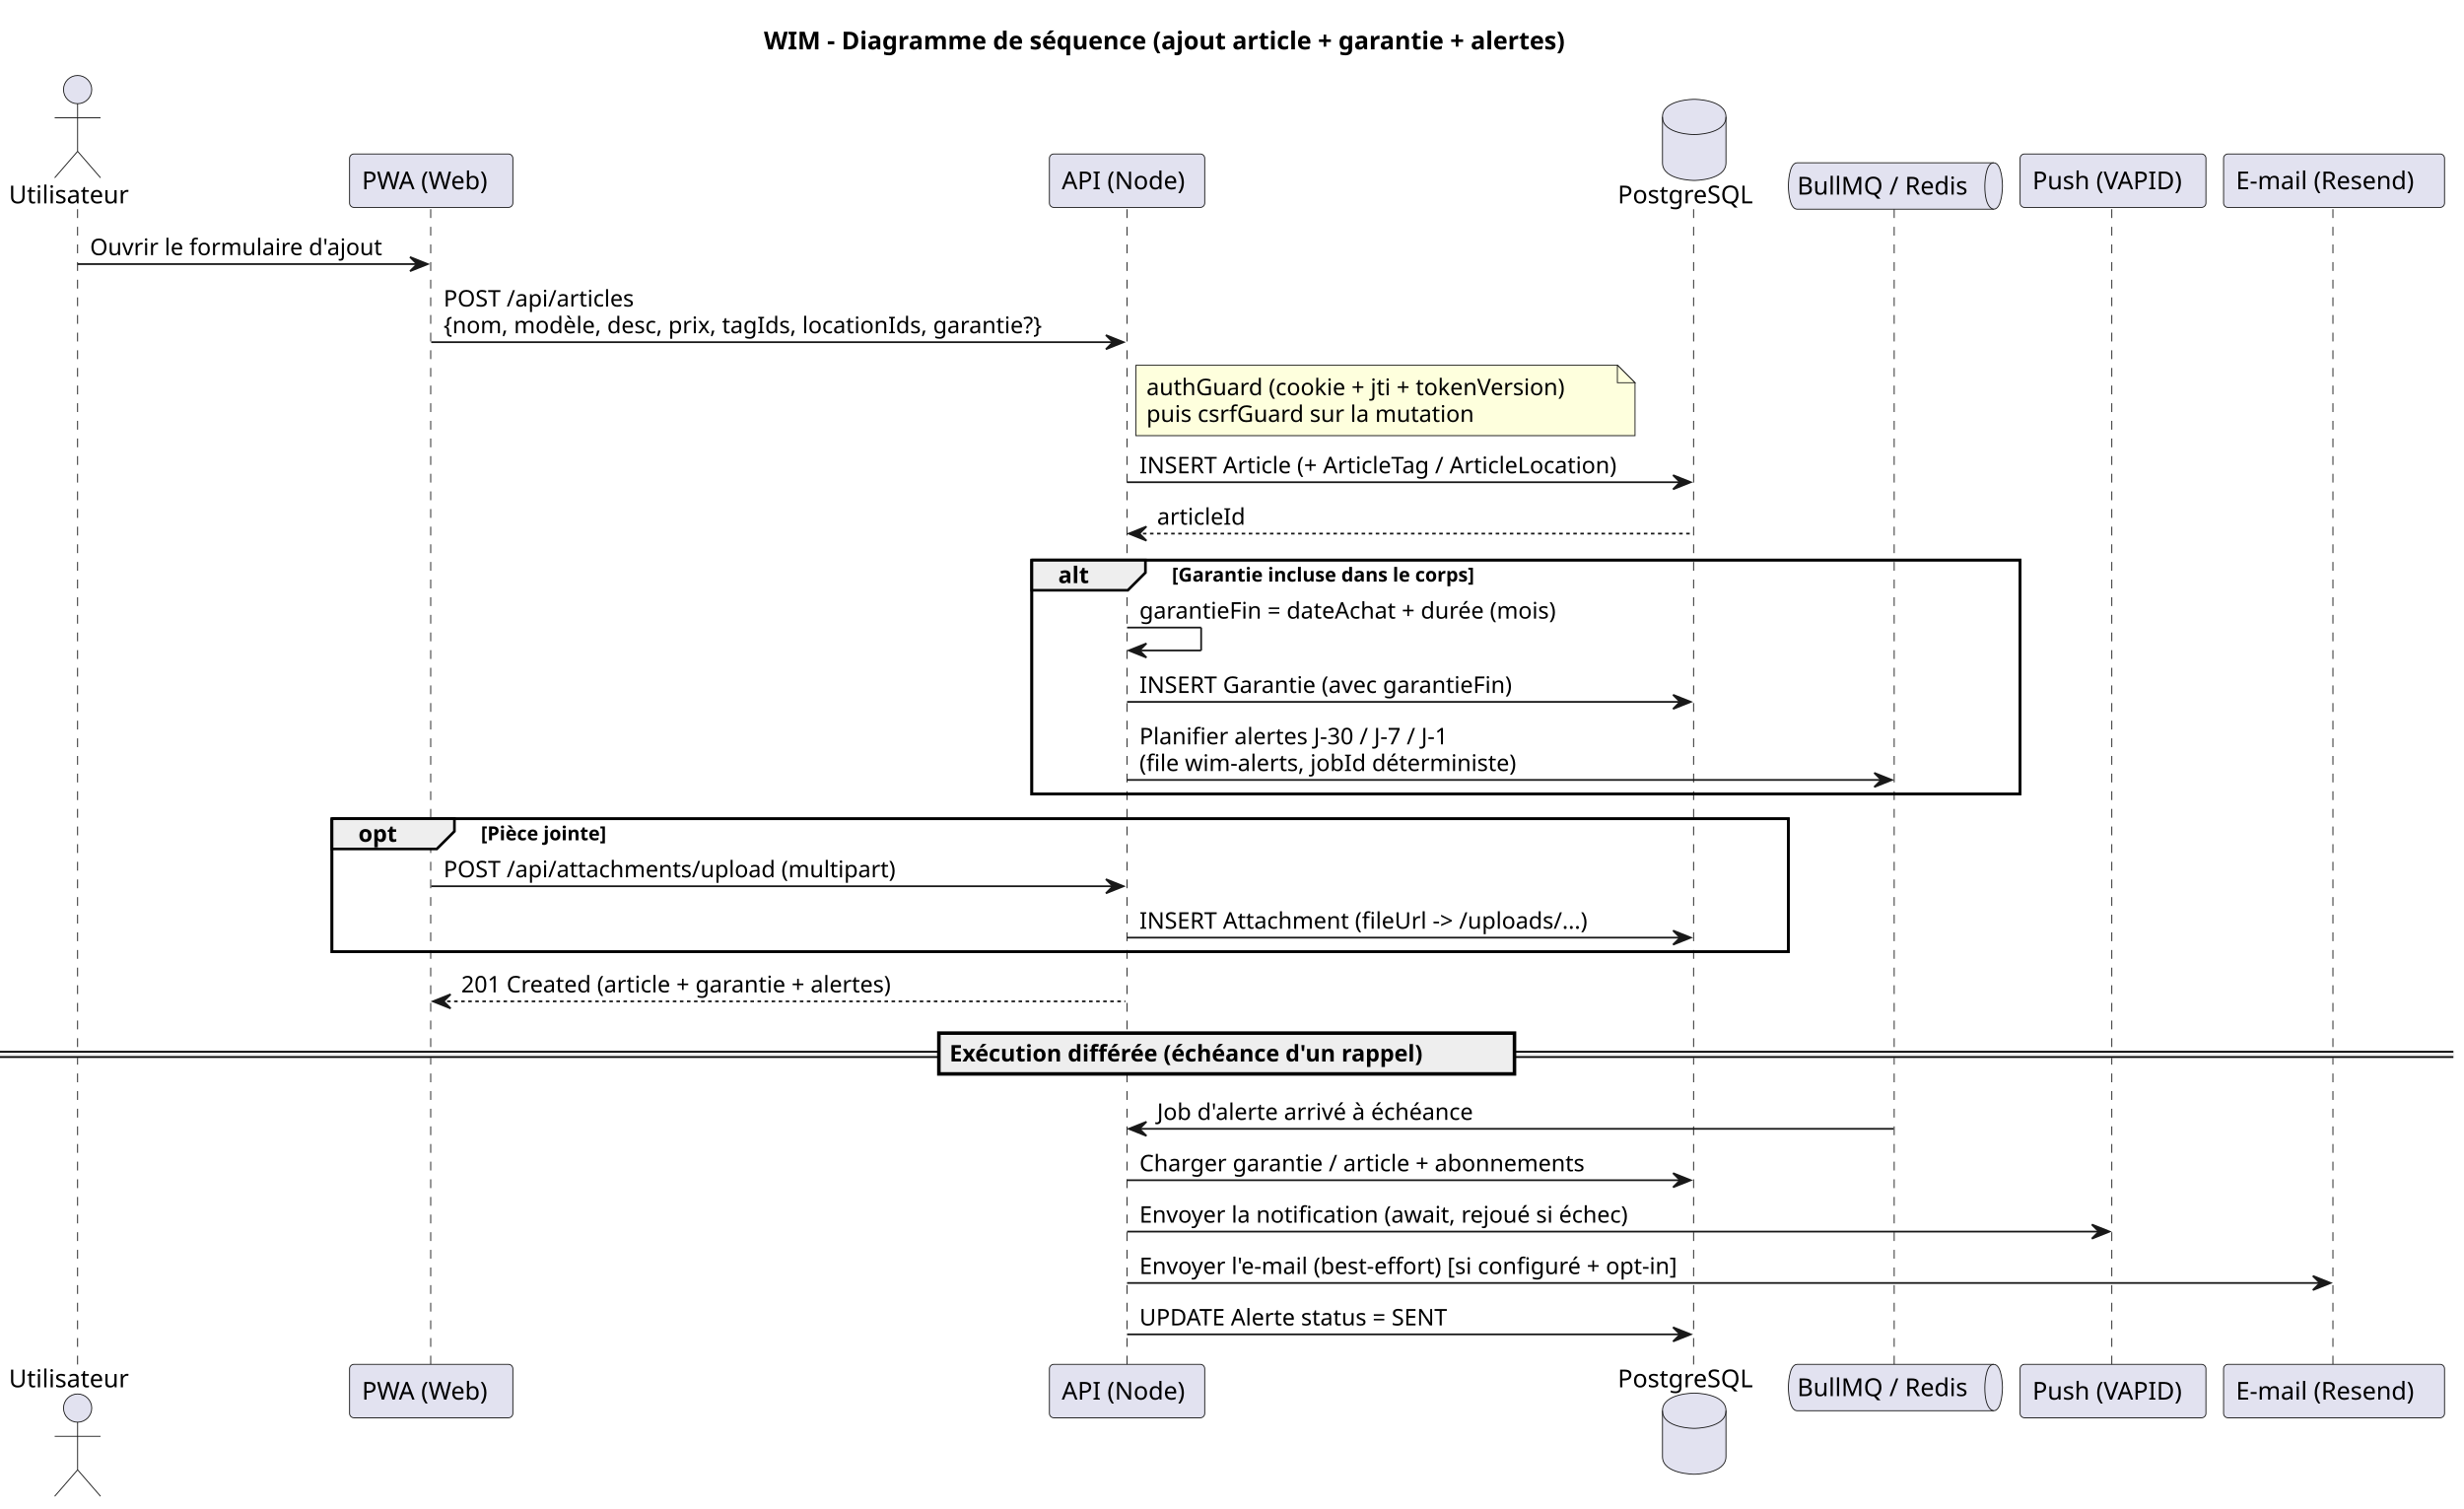
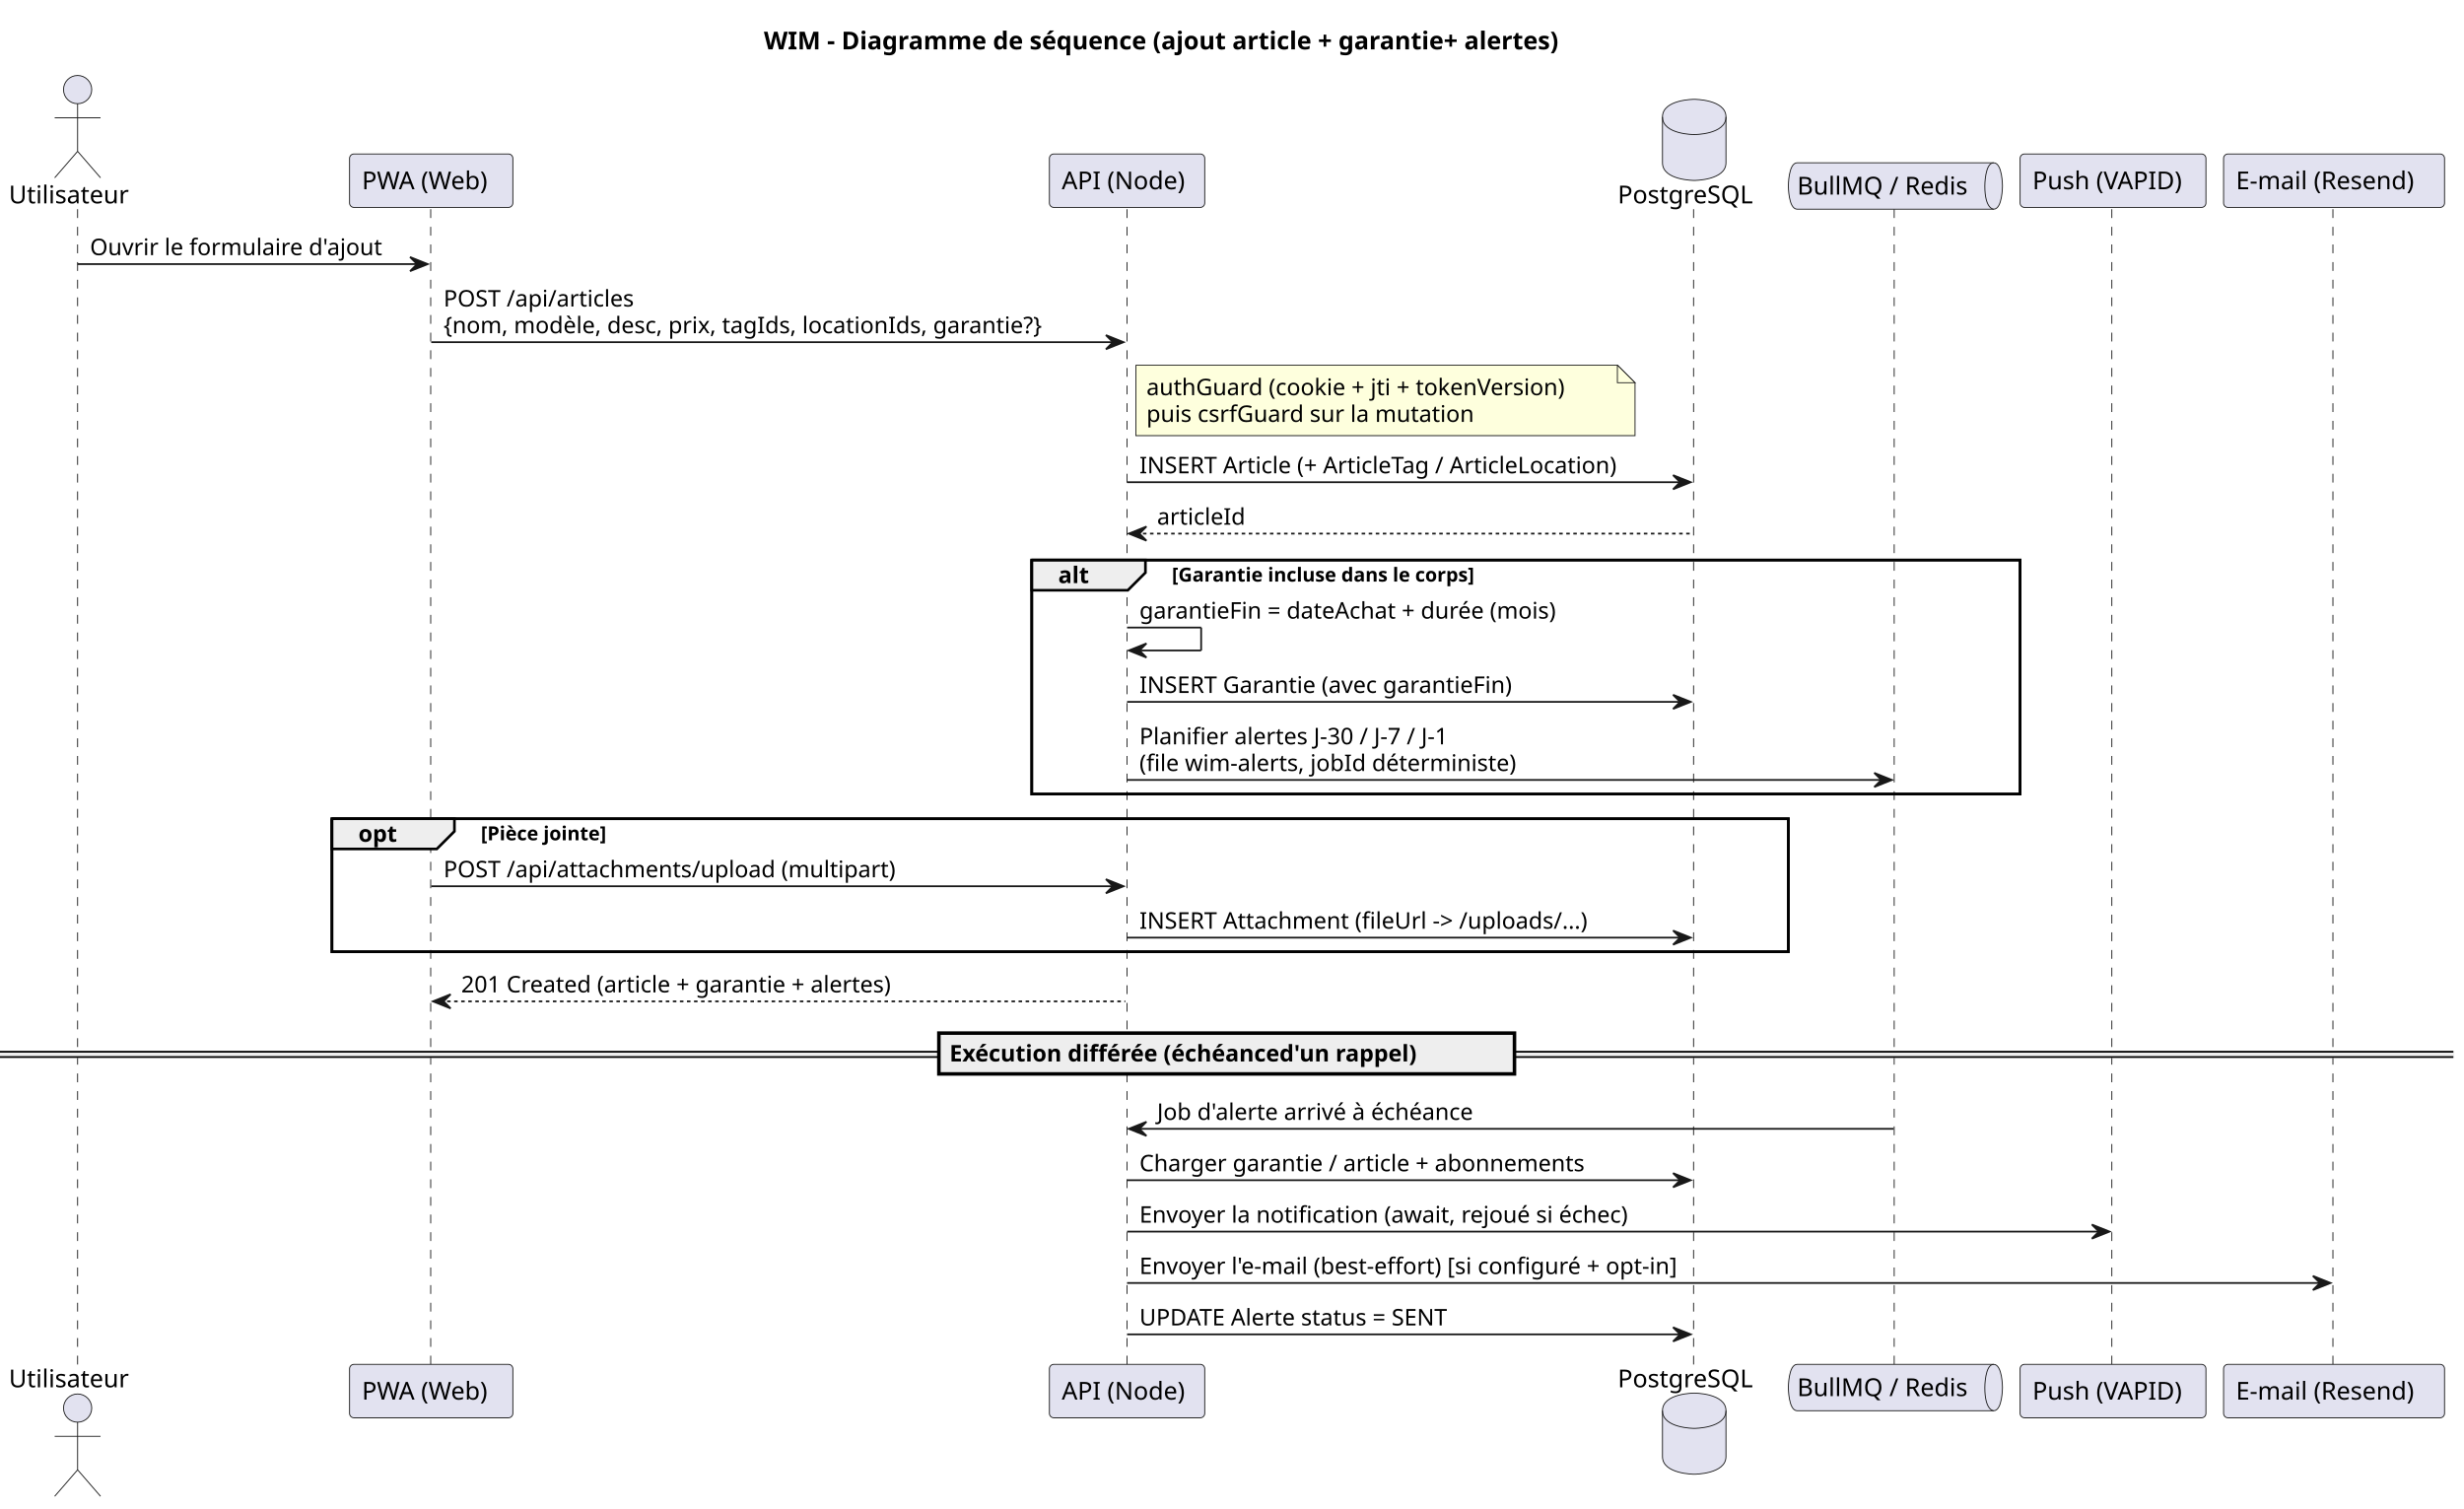
<svg xmlns="http://www.w3.org/2000/svg" contentStyleType="text/css" data-diagram-type="SEQUENCE" height="855px" preserveAspectRatio="none" style="width:1397px;height:855px;background:#FFFFFF;" version="1.1" viewBox="0 0 1397 855" width="1397px" zoomAndPan="magnify">
  <defs />
  <g>
-     <text fill="#000000" font-family="sans-serif" font-size="14" font-weight="bold" lengthAdjust="spacing" textLength="523.79" x="433.087" y="27.995">WIM - Diagramme de séquence (ajout article + garantie + alertes)</text>
+     <text fill="#000000" font-family="sans-serif" font-size="14" font-weight="bold" lengthAdjust="spacing" textLength="523.79" x="433.087" y="27.995">WIM - Diagramme de séquence (ajout article + garantie
+ + alertes)</text>
    <rect fill="none" height="132.664" style="stroke:#000000;stroke-width:1.5;" width="560.35" x="584.977" y="317.523" />
    <rect fill="none" height="75.398" style="stroke:#000000;stroke-width:1.5;" width="825.75" x="188.193" y="464.188" />
    <g>
      <rect fill="#000000" fill-opacity="0" height="655.922" width="8" x="40.005" y="118.594" />
      <line style="stroke:#181818;stroke-width:0.5;stroke-dasharray:5,5;" x1="44" x2="44" y1="118.594" y2="774.516" />
    </g>
    <g>
      <rect fill="#000000" fill-opacity="0" height="655.922" width="8" x="240.482" y="118.594" />
      <line style="stroke:#181818;stroke-width:0.5;stroke-dasharray:5,5;" x1="244.193" x2="244.193" y1="118.594" y2="774.516" />
    </g>
    <g>
      <rect fill="#000000" fill-opacity="0" height="655.922" width="8" x="635.008" y="118.594" />
      <line style="stroke:#181818;stroke-width:0.5;stroke-dasharray:5,5;" x1="638.977" x2="638.977" y1="118.594" y2="774.516" />
    </g>
    <g>
      <rect fill="#000000" fill-opacity="0" height="655.922" width="8" x="956.567" y="118.594" />
      <line style="stroke:#181818;stroke-width:0.5;stroke-dasharray:5,5;" x1="960.19" x2="960.19" y1="118.594" y2="774.516" />
    </g>
    <g>
      <rect fill="#000000" fill-opacity="0" height="655.922" width="8" x="1070.635" y="118.594" />
      <line style="stroke:#181818;stroke-width:0.5;stroke-dasharray:5,5;" x1="1073.943" x2="1073.943" y1="118.594" y2="774.516" />
    </g>
    <g>
      <rect fill="#000000" fill-opacity="0" height="655.922" width="8" x="1194.008" y="118.594" />
      <line style="stroke:#181818;stroke-width:0.5;stroke-dasharray:5,5;" x1="1197.327" x2="1197.327" y1="118.594" y2="774.516" />
    </g>
    <g>
      <rect fill="#000000" fill-opacity="0" height="655.922" width="8" x="1319.327" y="118.594" />
      <line style="stroke:#181818;stroke-width:0.5;stroke-dasharray:5,5;" x1="1322.689" x2="1322.689" y1="118.594" y2="774.516" />
    </g>
    <g class="participant participant-head" data-participant="User">
      <text fill="#000000" font-family="sans-serif" font-size="14" lengthAdjust="spacing" textLength="72.01" x="5" y="115.292">Utilisateur</text>
      <ellipse cx="44.005" cy="50.797" fill="#E2E2F0" rx="8" ry="8" style="stroke:#181818;stroke-width:0.5;" />
      <path d="M44.005,58.797 L44.005,85.797 M31.005,66.797 L57.005,66.797 M44.005,85.797 L31.005,100.797 M44.005,85.797 L57.005,100.797" fill="none" style="stroke:#181818;stroke-width:0.5;" />
    </g>
    <g class="participant participant-tail" data-participant="User">
      <text fill="#000000" font-family="sans-serif" font-size="14" lengthAdjust="spacing" textLength="72.01" x="5" y="786.511">Utilisateur</text>
      <ellipse cx="44.005" cy="798.312" fill="#E2E2F0" rx="8" ry="8" style="stroke:#181818;stroke-width:0.5;" />
      <path d="M44.005,806.312 L44.005,833.312 M31.005,814.312 L57.005,814.312 M44.005,833.312 L31.005,848.312 M44.005,833.312 L57.005,848.312" fill="none" style="stroke:#181818;stroke-width:0.5;" />
    </g>
    <g class="participant participant-head" data-participant="Web">
      <rect fill="#E2E2F0" height="30.297" rx="2.5" ry="2.5" style="stroke:#181818;stroke-width:0.5;" width="92.579" x="198.193" y="87.297" />
      <text fill="#000000" font-family="sans-serif" font-size="14" lengthAdjust="spacing" textLength="78.579" x="205.193" y="107.292">PWA (Web)</text>
    </g>
    <g class="participant participant-tail" data-participant="Web">
      <rect fill="#E2E2F0" height="30.297" rx="2.5" ry="2.5" style="stroke:#181818;stroke-width:0.5;" width="92.579" x="198.193" y="773.516" />
      <text fill="#000000" font-family="sans-serif" font-size="14" lengthAdjust="spacing" textLength="78.579" x="205.193" y="793.511">PWA (Web)</text>
    </g>
    <g class="participant participant-head" data-participant="API">
      <rect fill="#E2E2F0" height="30.297" rx="2.5" ry="2.5" style="stroke:#181818;stroke-width:0.5;" width="88.061" x="594.977" y="87.297" />
      <text fill="#000000" font-family="sans-serif" font-size="14" lengthAdjust="spacing" textLength="74.061" x="601.977" y="107.292">API (Node)</text>
    </g>
    <g class="participant participant-tail" data-participant="API">
      <rect fill="#E2E2F0" height="30.297" rx="2.5" ry="2.5" style="stroke:#181818;stroke-width:0.5;" width="88.061" x="594.977" y="773.516" />
      <text fill="#000000" font-family="sans-serif" font-size="14" lengthAdjust="spacing" textLength="74.061" x="601.977" y="793.511">API (Node)</text>
    </g>
    <g class="participant participant-head" data-participant="DB">
      <text fill="#000000" font-family="sans-serif" font-size="14" lengthAdjust="spacing" textLength="80.753" x="917.19" y="115.292">PostgreSQL</text>
      <path d="M942.567,66.297 C942.567,56.297 960.567,56.297 960.567,56.297 C960.567,56.297 978.567,56.297 978.567,66.297 L978.567,92.297 C978.567,102.297 960.567,102.297 960.567,102.297 C960.567,102.297 942.567,102.297 942.567,92.297 L942.567,66.297" fill="#E2E2F0" style="stroke:#181818;stroke-width:0.5;" />
      <path d="M942.567,66.297 C942.567,76.297 960.567,76.297 960.567,76.297 C960.567,76.297 978.567,76.297 978.567,66.297" fill="none" style="stroke:#181818;stroke-width:0.5;" />
    </g>
    <g class="participant participant-tail" data-participant="DB">
      <text fill="#000000" font-family="sans-serif" font-size="14" lengthAdjust="spacing" textLength="80.753" x="917.19" y="786.511">PostgreSQL</text>
      <path d="M942.567,799.812 C942.567,789.812 960.567,789.812 960.567,789.812 C960.567,789.812 978.567,789.812 978.567,799.812 L978.567,825.812 C978.567,835.812 960.567,835.812 960.567,835.812 C960.567,835.812 942.567,835.812 942.567,825.812 L942.567,799.812" fill="#E2E2F0" style="stroke:#181818;stroke-width:0.5;" />
      <path d="M942.567,799.812 C942.567,809.812 960.567,809.812 960.567,809.812 C960.567,809.812 978.567,809.812 978.567,799.812" fill="none" style="stroke:#181818;stroke-width:0.5;" />
    </g>
    <g class="participant participant-head" data-participant="Jobs">
      <path d="M1018.943,92.297 L1130.327,92.297 C1135.327,92.297 1135.327,105.445 1135.327,105.445 C1135.327,105.445 1135.327,118.594 1130.327,118.594 L1018.943,118.594 C1013.943,118.594 1013.943,105.445 1013.943,105.445 C1013.943,105.445 1013.943,92.297 1018.943,92.297" fill="#E2E2F0" style="stroke:#181818;stroke-width:0.5;" />
      <path d="M1130.327,92.297 C1125.327,92.297 1125.327,105.445 1125.327,105.445 C1125.327,118.594 1130.327,118.594 1130.327,118.594" fill="none" style="stroke:#181818;stroke-width:0.5;" />
      <text fill="#000000" font-family="sans-serif" font-size="14" lengthAdjust="spacing" textLength="101.384" x="1018.943" y="110.292">BullMQ / Redis</text>
    </g>
    <g class="participant participant-tail" data-participant="Jobs">
      <path d="M1018.943,773.516 L1130.327,773.516 C1135.327,773.516 1135.327,786.664 1135.327,786.664 C1135.327,786.664 1135.327,799.812 1130.327,799.812 L1018.943,799.812 C1013.943,799.812 1013.943,786.664 1013.943,786.664 C1013.943,786.664 1013.943,773.516 1018.943,773.516" fill="#E2E2F0" style="stroke:#181818;stroke-width:0.5;" />
      <path d="M1130.327,773.516 C1125.327,773.516 1125.327,786.664 1125.327,786.664 C1125.327,799.812 1130.327,799.812 1130.327,799.812" fill="none" style="stroke:#181818;stroke-width:0.5;" />
      <text fill="#000000" font-family="sans-serif" font-size="14" lengthAdjust="spacing" textLength="101.384" x="1018.943" y="791.511">BullMQ / Redis</text>
    </g>
    <g class="participant participant-head" data-participant="Push">
      <rect fill="#E2E2F0" height="30.297" rx="2.5" ry="2.5" style="stroke:#181818;stroke-width:0.5;" width="105.362" x="1145.327" y="87.297" />
      <text fill="#000000" font-family="sans-serif" font-size="14" lengthAdjust="spacing" textLength="91.362" x="1152.327" y="107.292">Push (VAPID)</text>
    </g>
    <g class="participant participant-tail" data-participant="Push">
      <rect fill="#E2E2F0" height="30.297" rx="2.5" ry="2.5" style="stroke:#181818;stroke-width:0.5;" width="105.362" x="1145.327" y="773.516" />
      <text fill="#000000" font-family="sans-serif" font-size="14" lengthAdjust="spacing" textLength="91.362" x="1152.327" y="793.511">Push (VAPID)</text>
    </g>
    <g class="participant participant-head" data-participant="Mail">
      <rect fill="#E2E2F0" height="30.297" rx="2.5" ry="2.5" style="stroke:#181818;stroke-width:0.5;" width="125.275" x="1260.689" y="87.297" />
      <text fill="#000000" font-family="sans-serif" font-size="14" lengthAdjust="spacing" textLength="111.275" x="1267.689" y="107.292">E-mail (Resend)</text>
    </g>
    <g class="participant participant-tail" data-participant="Mail">
      <rect fill="#E2E2F0" height="30.297" rx="2.5" ry="2.5" style="stroke:#181818;stroke-width:0.5;" width="125.275" x="1260.689" y="773.516" />
      <text fill="#000000" font-family="sans-serif" font-size="14" lengthAdjust="spacing" textLength="111.275" x="1267.689" y="793.511">E-mail (Resend)</text>
    </g>
    <g class="message" data-participant-1="User" data-participant-2="Web">
      <polygon fill="#181818" points="232.482,145.727,242.482,149.727,232.482,153.727,236.482,149.727" style="stroke:#181818;stroke-width:1;" />
      <line style="stroke:#181818;stroke-width:1;" x1="44.005" x2="238.482" y1="149.727" y2="149.727" />
      <text fill="#000000" font-family="sans-serif" font-size="13" lengthAdjust="spacing" textLength="176.477" x="51.005" y="144.661">Ouvrir le formulaire d'ajout</text>
    </g>
    <g class="message" data-participant-1="Web" data-participant-2="API">
      <polygon fill="#181818" points="627.008,189.992,637.008,193.992,627.008,197.992,631.008,193.992" style="stroke:#181818;stroke-width:1;" />
      <line style="stroke:#181818;stroke-width:1;" x1="244.482" x2="633.008" y1="193.992" y2="193.992" />
      <text fill="#000000" font-family="sans-serif" font-size="13" lengthAdjust="spacing" textLength="114.537" x="251.482" y="173.793">POST /api/articles</text>
      <text fill="#000000" font-family="sans-serif" font-size="13" lengthAdjust="spacing" textLength="370.525" x="251.482" y="188.926">{nom, modèle, desc, prix, tagIds, locationIds, garantie?}</text>
    </g>
    <path d="M644,206.992 L644,246.992 L927,246.992 L927,216.992 L917,206.992 L644,206.992" fill="#FEFFDD" style="stroke:#181818;stroke-width:0.5;" />
    <path d="M917,206.992 L917,216.992 L927,216.992 L917,206.992" fill="#FEFFDD" style="stroke:#181818;stroke-width:0.5;" />
    <text fill="#000000" font-family="sans-serif" font-size="13" lengthAdjust="spacing" textLength="262.152" x="650" y="224.059">authGuard (cookie + jti + tokenVersion)</text>
    <text fill="#000000" font-family="sans-serif" font-size="13" lengthAdjust="spacing" textLength="197.926" x="650" y="239.192">puis csrfGuard sur la mutation</text>
    <g class="message" data-participant-1="API" data-participant-2="DB">
      <polygon fill="#181818" points="948.567,269.391,958.567,273.391,948.567,277.391,952.567,273.391" style="stroke:#181818;stroke-width:1;" />
      <line style="stroke:#181818;stroke-width:1;" x1="639.008" x2="954.567" y1="273.391" y2="273.391" />
      <text fill="#000000" font-family="sans-serif" font-size="13" lengthAdjust="spacing" textLength="297.559" x="646.008" y="268.325">INSERT Article (+ ArticleTag / ArticleLocation)</text>
    </g>
    <g class="message" data-participant-1="DB" data-participant-2="API">
      <polygon fill="#181818" points="650.008,298.523,640.008,302.523,650.008,306.523,646.008,302.523" style="stroke:#181818;stroke-width:1;" />
      <line style="stroke:#181818;stroke-width:1;stroke-dasharray:2,2;" x1="644.008" x2="959.567" y1="302.523" y2="302.523" />
      <text fill="#000000" font-family="sans-serif" font-size="13" lengthAdjust="spacing" textLength="52.863" x="656.008" y="297.457">articleId</text>
    </g>
    <path d="M584.977,317.523 L649.42,317.523 L649.42,324.656 L639.42,334.656 L584.977,334.656 L584.977,317.523" fill="#EEEEEE" style="stroke:#000000;stroke-width:1.5;" />
    <rect fill="none" height="132.664" style="stroke:#000000;stroke-width:1.5;" width="560.35" x="584.977" y="317.523" />
    <text fill="#000000" font-family="sans-serif" font-size="13" font-weight="bold" lengthAdjust="spacing" textLength="19.443" x="599.977" y="330.59">alt</text>
    <text fill="#000000" font-family="sans-serif" font-size="11" font-weight="bold" lengthAdjust="spacing" textLength="197.554" x="664.42" y="329.734">[Garantie incluse dans le corps]</text>
    <g class="message" data-participant-1="API" data-participant-2="API">
      <line style="stroke:#181818;stroke-width:1;" x1="639.008" x2="681.008" y1="355.789" y2="355.789" />
      <line style="stroke:#181818;stroke-width:1;" x1="681.008" x2="681.008" y1="355.789" y2="368.789" />
      <line style="stroke:#181818;stroke-width:1;" x1="640.008" x2="681.008" y1="368.789" y2="368.789" />
      <polygon fill="#181818" points="650.008,364.789,640.008,368.789,650.008,372.789,646.008,368.789" style="stroke:#181818;stroke-width:1;" />
      <text fill="#000000" font-family="sans-serif" font-size="13" lengthAdjust="spacing" textLength="261.885" x="646.008" y="350.723">garantieFin = dateAchat + durée (mois)</text>
    </g>
    <g class="message" data-participant-1="API" data-participant-2="DB">
      <polygon fill="#181818" points="948.567,393.922,958.567,397.922,948.567,401.922,952.567,397.922" style="stroke:#181818;stroke-width:1;" />
      <line style="stroke:#181818;stroke-width:1;" x1="639.008" x2="954.567" y1="397.922" y2="397.922" />
      <text fill="#000000" font-family="sans-serif" font-size="13" lengthAdjust="spacing" textLength="230.445" x="646.008" y="392.856">INSERT Garantie (avec garantieFin)</text>
    </g>
    <g class="message" data-participant-1="API" data-participant-2="Jobs">
      <polygon fill="#181818" points="1062.635,438.188,1072.635,442.188,1062.635,446.188,1066.635,442.188" style="stroke:#181818;stroke-width:1;" />
      <line style="stroke:#181818;stroke-width:1;" x1="639.008" x2="1068.635" y1="442.188" y2="442.188" />
      <text fill="#000000" font-family="sans-serif" font-size="13" lengthAdjust="spacing" textLength="189.801" x="646.008" y="421.989">Planifier alertes J-30 / J-7 / J-1</text>
      <text fill="#000000" font-family="sans-serif" font-size="13" lengthAdjust="spacing" textLength="229.449" x="646.008" y="437.122">(file wim-alerts, jobId déterministe)</text>
    </g>
    <path d="M188.193,464.188 L257.644,464.188 L257.644,471.32 L247.644,481.32 L188.193,481.32 L188.193,464.188" fill="#EEEEEE" style="stroke:#000000;stroke-width:1.5;" />
    <rect fill="none" height="75.398" style="stroke:#000000;stroke-width:1.5;" width="825.75" x="188.193" y="464.188" />
    <text fill="#000000" font-family="sans-serif" font-size="13" font-weight="bold" lengthAdjust="spacing" textLength="24.451" x="203.193" y="477.254">opt</text>
    <text fill="#000000" font-family="sans-serif" font-size="11" font-weight="bold" lengthAdjust="spacing" textLength="82.806" x="272.644" y="476.398">[Pièce jointe]</text>
    <g class="message" data-participant-1="Web" data-participant-2="API">
      <polygon fill="#181818" points="627.008,498.453,637.008,502.453,627.008,506.453,631.008,502.453" style="stroke:#181818;stroke-width:1;" />
      <line style="stroke:#181818;stroke-width:1;" x1="244.482" x2="633.008" y1="502.453" y2="502.453" />
      <text fill="#000000" font-family="sans-serif" font-size="13" lengthAdjust="spacing" textLength="272.086" x="251.482" y="497.387">POST /api/attachments/upload (multipart)</text>
    </g>
    <g class="message" data-participant-1="API" data-participant-2="DB">
      <polygon fill="#181818" points="948.567,527.586,958.567,531.586,948.567,535.586,952.567,531.586" style="stroke:#181818;stroke-width:1;" />
      <line style="stroke:#181818;stroke-width:1;" x1="639.008" x2="954.567" y1="531.586" y2="531.586" />
      <text fill="#000000" font-family="sans-serif" font-size="13" lengthAdjust="spacing" textLength="276.168" x="646.008" y="526.52">INSERT Attachment (fileUrl -&gt; /uploads/...)</text>
    </g>
    <g class="message" data-participant-1="API" data-participant-2="Web">
      <polygon fill="#181818" points="255.482,563.719,245.482,567.719,255.482,571.719,251.482,567.719" style="stroke:#181818;stroke-width:1;" />
      <line style="stroke:#181818;stroke-width:1;stroke-dasharray:2,2;" x1="249.482" x2="638.008" y1="567.719" y2="567.719" />
      <text fill="#000000" font-family="sans-serif" font-size="13" lengthAdjust="spacing" textLength="273.311" x="261.482" y="562.653">201 Created (article + garantie + alertes)</text>
    </g>
    <rect fill="#EEEEEE" height="3" style="stroke:#EEEEEE;stroke-width:1;" width="1390.965" x="0" y="596.285" />
    <line style="stroke:#000000;stroke-width:1;" x1="0" x2="1390.965" y1="596.285" y2="596.285" />
    <line style="stroke:#000000;stroke-width:1;" x1="0" x2="1390.965" y1="599.285" y2="599.285" />
    <rect fill="#EEEEEE" height="23.133" style="stroke:#000000;stroke-width:2;" width="326.356" x="532.305" y="585.719" />
-     <text fill="#000000" font-family="sans-serif" font-size="13" font-weight="bold" lengthAdjust="spacing" textLength="307.83" x="538.305" y="601.786">Exécution différée (échéance d'un rappel)</text>
+     <text fill="#000000" font-family="sans-serif" font-size="13" font-weight="bold" lengthAdjust="spacing" textLength="307.83" x="538.305" y="601.786">Exécution différée (échéance
+ d'un rappel)</text>
    <g class="message" data-participant-1="Jobs" data-participant-2="API">
      <polygon fill="#181818" points="650.008,635.984,640.008,639.984,650.008,643.984,646.008,639.984" style="stroke:#181818;stroke-width:1;" />
      <line style="stroke:#181818;stroke-width:1;" x1="644.008" x2="1073.635" y1="639.984" y2="639.984" />
      <text fill="#000000" font-family="sans-serif" font-size="13" lengthAdjust="spacing" textLength="195.07" x="656.008" y="634.918">Job d'alerte arrivé à échéance</text>
    </g>
    <g class="message" data-participant-1="API" data-participant-2="DB">
      <polygon fill="#181818" points="948.567,665.117,958.567,669.117,948.567,673.117,952.567,669.117" style="stroke:#181818;stroke-width:1;" />
      <line style="stroke:#181818;stroke-width:1;" x1="639.008" x2="954.567" y1="669.117" y2="669.117" />
      <text fill="#000000" font-family="sans-serif" font-size="13" lengthAdjust="spacing" textLength="272.829" x="646.008" y="664.051">Charger garantie / article + abonnements</text>
    </g>
    <g class="message" data-participant-1="API" data-participant-2="Push">
      <polygon fill="#181818" points="1186.008,694.25,1196.008,698.25,1186.008,702.25,1190.008,698.25" style="stroke:#181818;stroke-width:1;" />
      <line style="stroke:#181818;stroke-width:1;" x1="639.008" x2="1192.008" y1="698.25" y2="698.25" />
      <text fill="#000000" font-family="sans-serif" font-size="13" lengthAdjust="spacing" textLength="302.225" x="646.008" y="693.184">Envoyer la notification (await, rejoué si échec)</text>
    </g>
    <g class="message" data-participant-1="API" data-participant-2="Mail">
      <polygon fill="#181818" points="1311.327,723.383,1321.327,727.383,1311.327,731.383,1315.327,727.383" style="stroke:#181818;stroke-width:1;" />
      <line style="stroke:#181818;stroke-width:1;" x1="639.008" x2="1317.327" y1="727.383" y2="727.383" />
      <text fill="#000000" font-family="sans-serif" font-size="13" lengthAdjust="spacing" textLength="334.788" x="646.008" y="722.317">Envoyer l'e-mail (best-effort) [si configuré + opt-in]</text>
    </g>
    <g class="message" data-participant-1="API" data-participant-2="DB">
      <polygon fill="#181818" points="948.567,752.516,958.567,756.516,948.567,760.516,952.567,756.516" style="stroke:#181818;stroke-width:1;" />
      <line style="stroke:#181818;stroke-width:1;" x1="639.008" x2="954.567" y1="756.516" y2="756.516" />
      <text fill="#000000" font-family="sans-serif" font-size="13" lengthAdjust="spacing" textLength="192.855" x="646.008" y="751.45">UPDATE Alerte status = SENT</text>
    </g>
  </g>
</svg>
